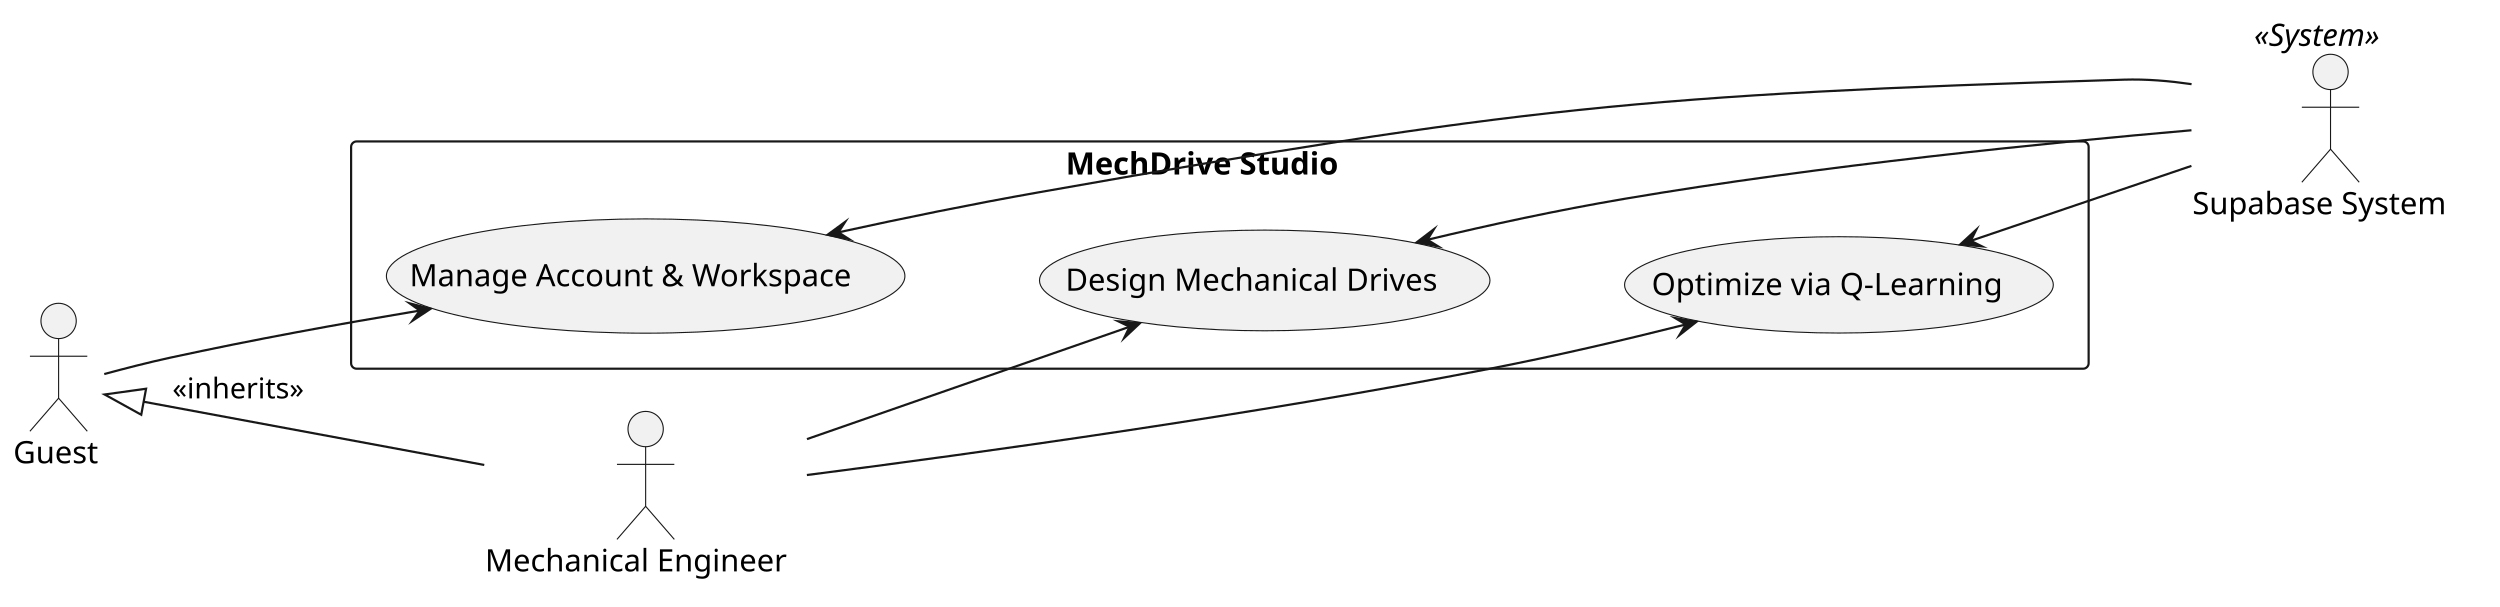
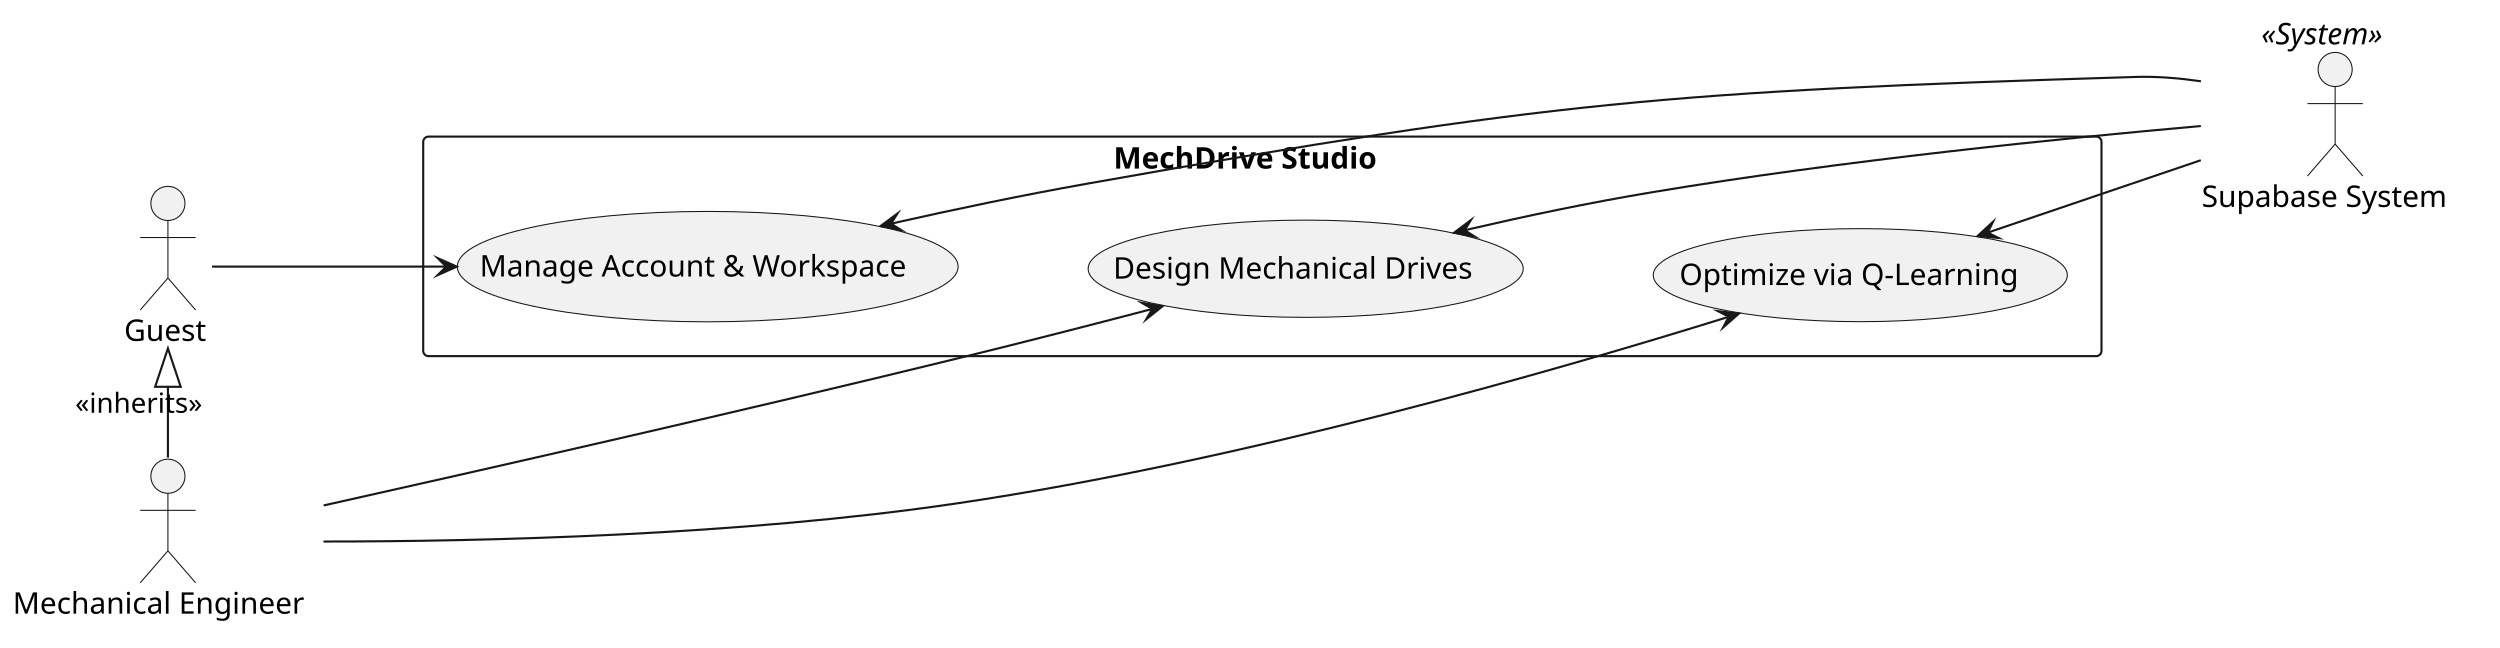
- <svg xmlns="http://www.w3.org/2000/svg" contentStyleType="text/css" data-diagram-type="DESCRIPTION" height="275px" preserveAspectRatio="none" style="width:1133px;height:275px;background:#FFFFFF;" version="1.1" viewBox="0 0 1133 275" width="1133px" zoomAndPan="magnify">
+ <svg xmlns="http://www.w3.org/2000/svg" contentStyleType="text/css" data-diagram-type="DESCRIPTION" height="304px" preserveAspectRatio="none" style="width:1173px;height:304px;background:#FFFFFF;" version="1.1" viewBox="0 0 1173 304" width="1173px" zoomAndPan="magnify">
  <defs />
  <g>
-     <g class="cluster" data-qualified-name="MechDrive Studio" data-source-line="8" id="ent0004">
-       <rect fill="none" height="103" rx="2.5" ry="2.5" style="stroke:#181818;stroke-width:1;" width="787.45" x="159.12" y="64.102" />
-       <text fill="#000000" font-family="sans-serif" font-size="14" font-weight="700" lengthAdjust="spacing" textLength="139.692" x="482.999" y="79.097">MechDrive Studio</text>
+     <g class="cluster" data-qualified-name="MechDrive Studio" data-source-line="10" id="ent0004">
+       <rect fill="none" height="103" rx="2.5" ry="2.5" style="stroke:#181818;stroke-width:1;" width="787.45" x="198.57" y="64.102" />
+       <text fill="#000000" font-family="sans-serif" font-size="14" font-weight="700" lengthAdjust="spacing" textLength="139.692" x="522.449" y="79.097">MechDrive Studio</text>
    </g>
-     <g class="entity" data-qualified-name="MechDrive Studio.UC1" data-source-line="9" id="ent0005">
-       <ellipse cx="292.611" cy="125.1" fill="#F1F1F1" rx="117.491" ry="25.898" style="stroke:#181818;stroke-width:0.5;" />
-       <text fill="#000000" font-family="sans-serif" font-size="14" lengthAdjust="spacing" textLength="213.992" x="185.614" y="129.748">Manage Account &amp; Workspace</text>
+     <g class="entity" data-qualified-name="MechDrive Studio.UC1" data-source-line="11" id="ent0005">
+       <ellipse cx="332.061" cy="125.1" fill="#F1F1F1" rx="117.491" ry="25.898" style="stroke:#181818;stroke-width:0.5;" />
+       <text fill="#000000" font-family="sans-serif" font-size="14" lengthAdjust="spacing" textLength="213.992" x="225.065" y="129.748">Manage Account &amp; Workspace</text>
    </g>
-     <g class="entity" data-qualified-name="MechDrive Studio.UC2" data-source-line="10" id="ent0006">
-       <ellipse cx="573.178" cy="127.097" fill="#F1F1F1" rx="102.078" ry="22.816" style="stroke:#181818;stroke-width:0.5;" />
-       <text fill="#000000" font-family="sans-serif" font-size="14" lengthAdjust="spacing" textLength="180.626" x="482.865" y="131.746">Design Mechanical Drives</text>
+     <g class="entity" data-qualified-name="MechDrive Studio.UC2" data-source-line="12" id="ent0006">
+       <ellipse cx="612.628" cy="126.097" fill="#F1F1F1" rx="102.078" ry="22.816" style="stroke:#181818;stroke-width:0.5;" />
+       <text fill="#000000" font-family="sans-serif" font-size="14" lengthAdjust="spacing" textLength="180.626" x="522.315" y="130.746">Design Mechanical Drives</text>
    </g>
-     <g class="entity" data-qualified-name="MechDrive Studio.UC3" data-source-line="11" id="ent0007">
-       <ellipse cx="833.406" cy="129.103" fill="#F1F1F1" rx="97.156" ry="21.831" style="stroke:#181818;stroke-width:0.5;" />
-       <text fill="#000000" font-family="sans-serif" font-size="14" lengthAdjust="spacing" textLength="169.77" x="748.521" y="133.751">Optimize via Q-Learning</text>
+     <g class="entity" data-qualified-name="MechDrive Studio.UC3" data-source-line="13" id="ent0007">
+       <ellipse cx="872.856" cy="129.103" fill="#F1F1F1" rx="97.156" ry="21.831" style="stroke:#181818;stroke-width:0.5;" />
+       <text fill="#000000" font-family="sans-serif" font-size="14" lengthAdjust="spacing" textLength="169.77" x="787.971" y="133.751">Optimize via Q-Learning</text>
    </g>
-     <g class="entity" data-qualified-name="guest" data-source-line="4" id="ent0001">
-       <ellipse cx="26.559" cy="145.452" fill="#F1F1F1" rx="8" ry="8" style="stroke:#181818;stroke-width:0.5;" />
-       <path d="M26.559,153.452 L26.559,180.452 M13.559,161.452 L39.559,161.452 M26.559,180.452 L13.559,195.452 M26.559,180.452 L39.559,195.452" fill="none" style="stroke:#181818;stroke-width:0.5;" />
-       <text fill="#000000" font-family="sans-serif" font-size="14" lengthAdjust="spacing" textLength="41.118" x="6" y="209.947">Guest</text>
+     <g class="entity" data-qualified-name="guest" data-source-line="5" id="ent0001">
+       <ellipse cx="78.789" cy="95.452" fill="#F1F1F1" rx="8" ry="8" style="stroke:#181818;stroke-width:0.5;" />
+       <path d="M78.789,103.452 L78.789,130.452 M65.789,111.452 L91.789,111.452 M78.789,130.452 L65.789,145.452 M78.789,130.452 L91.789,145.452" fill="none" style="stroke:#181818;stroke-width:0.5;" />
+       <text fill="#000000" font-family="sans-serif" font-size="14" lengthAdjust="spacing" textLength="41.118" x="58.23" y="159.947">Guest</text>
    </g>
-     <g class="entity" data-qualified-name="eng" data-source-line="5" id="ent0002">
-       <ellipse cx="292.606" cy="194.452" fill="#F1F1F1" rx="8" ry="8" style="stroke:#181818;stroke-width:0.5;" />
-       <path d="M292.606,202.452 L292.606,229.452 M279.606,210.452 L305.606,210.452 M292.606,229.452 L279.606,244.452 M292.606,229.452 L305.606,244.452" fill="none" style="stroke:#181818;stroke-width:0.5;" />
-       <text fill="#000000" font-family="sans-serif" font-size="14" lengthAdjust="spacing" textLength="145.571" x="219.82" y="258.947">Mechanical Engineer</text>
+     <g class="entity" data-qualified-name="eng" data-source-line="6" id="ent0002">
+       <ellipse cx="78.786" cy="223.452" fill="#F1F1F1" rx="8" ry="8" style="stroke:#181818;stroke-width:0.5;" />
+       <path d="M78.786,231.452 L78.786,258.452 M65.786,239.452 L91.786,239.452 M78.786,258.452 L65.786,273.452 M78.786,258.452 L91.786,273.452" fill="none" style="stroke:#181818;stroke-width:0.5;" />
+       <text fill="#000000" font-family="sans-serif" font-size="14" lengthAdjust="spacing" textLength="145.571" x="6" y="287.947">Mechanical Engineer</text>
    </g>
-     <g class="entity" data-qualified-name="supa" data-source-line="6" id="ent0003">
-       <ellipse cx="1056.197" cy="32.599" fill="#F1F1F1" rx="8" ry="8" style="stroke:#181818;stroke-width:0.5;" />
-       <path d="M1056.197,40.599 L1056.197,67.599 M1043.197,48.599 L1069.197,48.599 M1056.197,67.599 L1043.197,82.599 M1056.197,67.599 L1069.197,82.599" fill="none" style="stroke:#181818;stroke-width:0.5;" />
-       <text fill="#000000" font-family="sans-serif" font-size="14" lengthAdjust="spacing" textLength="125.255" x="993.57" y="97.094">Supabase System</text>
-       <text fill="#000000" font-family="sans-serif" font-size="14" font-style="italic" lengthAdjust="spacing" textLength="69.337" x="1021.529" y="20.797">«System»</text>
+     <g class="entity" data-qualified-name="supa" data-source-line="8" id="ent0003">
+       <ellipse cx="1095.647" cy="32.599" fill="#F1F1F1" rx="8" ry="8" style="stroke:#181818;stroke-width:0.5;" />
+       <path d="M1095.647,40.599 L1095.647,67.599 M1082.647,48.599 L1108.647,48.599 M1095.647,67.599 L1082.647,82.599 M1095.647,67.599 L1108.647,82.599" fill="none" style="stroke:#181818;stroke-width:0.5;" />
+       <text fill="#000000" font-family="sans-serif" font-size="14" lengthAdjust="spacing" textLength="125.255" x="1033.02" y="97.094">Supabase System</text>
+       <text fill="#000000" font-family="sans-serif" font-size="14" font-style="italic" lengthAdjust="spacing" textLength="69.337" x="1060.979" y="20.797">«System»</text>
    </g>
-     <g class="link" data-entity-1="ent0001" data-entity-2="ent0002" data-link-type="extension" data-source-line="17" id="lnk10">
-       <path d="M65.108,182.067 C101.148,188.757 161.3,199.922 219.47,210.722" fill="none" id="guest-backto-eng" style="stroke:#181818;stroke-width:1;" />
-       <polygon fill="none" points="47.41,178.782,64.013,187.966,66.203,176.168,47.41,178.782" style="stroke:#181818;stroke-width:1;stroke-linejoin:miter;stroke-miterlimit:10;" />
-       <text fill="#000000" font-family="sans-serif" font-size="13" lengthAdjust="spacing" textLength="64.822" x="78.12" y="180.549">«inherits»</text>
+     <g class="link" data-entity-1="ent0001" data-entity-2="ent0002" data-link-type="extension" data-source-line="19" id="lnk10">
+       <path d="M78.79,181.482 C78.79,197.672 78.79,198.502 78.79,214.702" fill="none" id="guest-backto-eng" style="stroke:#181818;stroke-width:1;" />
+       <polygon fill="none" points="78.79,163.482,72.79,181.482,84.79,181.482,78.79,163.482" style="stroke:#181818;stroke-width:1;stroke-linejoin:miter;stroke-miterlimit:10;" />
+       <text fill="#000000" font-family="sans-serif" font-size="13" lengthAdjust="spacing" textLength="64.822" x="35.29" y="193.669">«inherits»</text>
    </g>
-     <g class="link" data-entity-1="ent0001" data-entity-2="ent0005" data-link-type="dependency" data-source-line="19" id="lnk11">
-       <path d="M47.24,169.522 C56.3,167.072 67.21,164.252 77.12,162.102 C115.52,153.772 153.188,146.923 190.238,140.753" fill="none" id="guest-to-UC1" style="stroke:#181818;stroke-width:1;" />
-       <polygon fill="#181818" points="195.17,139.932,185.635,137.464,190.238,140.753,186.949,145.356,195.17,139.932" style="stroke:#181818;stroke-width:1;stroke-linejoin:miter;stroke-miterlimit:10;" />
+     <g class="link" data-entity-1="ent0001" data-entity-2="ent0005" data-link-type="dependency" data-source-line="21" id="lnk11">
+       <path d="M99.5,125.102 C124.67,125.102 165.24,125.102 209.34,125.102" fill="none" id="guest-to-UC1" style="stroke:#181818;stroke-width:1;" />
+       <polygon fill="#181818" points="214.34,125.102,205.34,121.102,209.34,125.102,205.34,129.102,214.34,125.102" style="stroke:#181818;stroke-width:1;stroke-linejoin:miter;stroke-miterlimit:10;" />
    </g>
-     <g class="link" data-entity-1="ent0002" data-entity-2="ent0006" data-link-type="dependency" data-source-line="20" id="lnk12">
-       <path d="M365.71,199.002 C412.78,182.602 468.598,163.176 511.928,148.086" fill="none" id="eng-to-UC2" style="stroke:#181818;stroke-width:1;" />
-       <polygon fill="#181818" points="516.65,146.442,506.835,145.624,511.928,148.086,509.466,153.179,516.65,146.442" style="stroke:#181818;stroke-width:1;stroke-linejoin:miter;stroke-miterlimit:10;" />
+     <g class="link" data-entity-1="ent0002" data-entity-2="ent0006" data-link-type="dependency" data-source-line="22" id="lnk12">
+       <path d="M151.85,237.152 C226.47,220.492 346.38,193.322 449.55,168.102 C481.18,160.372 511.313,152.628 540.653,144.948" fill="none" id="eng-to-UC2" style="stroke:#181818;stroke-width:1;" />
+       <polygon fill="#181818" points="545.49,143.682,535.77,142.091,540.653,144.948,537.796,149.83,545.49,143.682" style="stroke:#181818;stroke-width:1;stroke-linejoin:miter;stroke-miterlimit:10;" />
    </g>
-     <g class="link" data-entity-1="ent0002" data-entity-2="ent0007" data-link-type="dependency" data-source-line="21" id="lnk13">
-       <path d="M365.68,215.282 C442.66,205.412 568.08,188.022 675.25,167.102 C706.25,161.052 735.5,154.198 764,147.048" fill="none" id="eng-to-UC3" style="stroke:#181818;stroke-width:1;" />
-       <polygon fill="#181818" points="768.85,145.832,759.147,144.142,764,147.048,761.094,151.902,768.85,145.832" style="stroke:#181818;stroke-width:1;stroke-linejoin:miter;stroke-miterlimit:10;" />
+     <g class="link" data-entity-1="ent0002" data-entity-2="ent0007" data-link-type="dependency" data-source-line="23" id="lnk13">
+       <path d="M151.78,254.082 C226.6,254.092 346.89,251.312 449.55,236.102 C583.1,216.322 730.956,173.588 811.126,148.628" fill="none" id="eng-to-UC3" style="stroke:#181818;stroke-width:1;" />
+       <polygon fill="#181818" points="815.9,147.142,806.118,145.998,811.126,148.628,808.496,153.636,815.9,147.142" style="stroke:#181818;stroke-width:1;stroke-linejoin:miter;stroke-miterlimit:10;" />
    </g>
-     <g class="link" data-entity-1="ent0005" data-entity-2="ent0003" data-link-type="dependency" data-source-line="23" id="lnk14">
-       <path d="M379.985,105.295 C410.065,98.725 439.6,92.662 471.1,87.102 C687.36,48.912 743.07,42.882 962.57,36.102 C972.56,35.792 983.04,36.652 993.22,38.142" fill="none" id="UC1-backto-supa" style="stroke:#181818;stroke-width:1;" />
-       <polygon fill="#181818" points="375.1,106.362,384.746,108.349,379.985,105.295,383.039,100.533,375.1,106.362" style="stroke:#181818;stroke-width:1;stroke-linejoin:miter;stroke-miterlimit:10;" />
+     <g class="link" data-entity-1="ent0005" data-entity-2="ent0003" data-link-type="dependency" data-source-line="25" id="lnk14">
+       <path d="M418.068,104.944 C448.448,98.103 478.56,91.782 510.55,86.102 C726.73,47.742 782.57,42.882 1002.02,36.102 C1012.01,35.792 1022.5,36.652 1032.68,38.142" fill="none" id="UC1-backto-supa" style="stroke:#181818;stroke-width:1;" />
+       <polygon fill="#181818" points="413.19,106.042,422.849,107.967,418.068,104.944,421.092,100.163,413.19,106.042" style="stroke:#181818;stroke-width:1;stroke-linejoin:miter;stroke-miterlimit:10;" />
    </g>
-     <g class="link" data-entity-1="ent0006" data-entity-2="ent0003" data-link-type="dependency" data-source-line="24" id="lnk15">
-       <path d="M646.914,108.662 C675.804,101.772 705.1,95.402 736.25,90.102 C824.97,75.022 928.69,64.642 993.17,59.032" fill="none" id="UC2-backto-supa" style="stroke:#181818;stroke-width:1;" />
-       <polygon fill="#181818" points="642.05,109.822,651.732,111.625,646.914,108.662,649.876,103.843,642.05,109.822" style="stroke:#181818;stroke-width:1;stroke-linejoin:miter;stroke-miterlimit:10;" />
+     <g class="link" data-entity-1="ent0006" data-entity-2="ent0003" data-link-type="dependency" data-source-line="26" id="lnk15">
+       <path d="M687.191,108.024 C715.921,101.374 744.86,95.252 775.71,90.102 C864.47,75.282 968.17,64.832 1032.64,59.132" fill="none" id="UC2-backto-supa" style="stroke:#181818;stroke-width:1;" />
+       <polygon fill="#181818" points="682.32,109.152,691.99,111.019,687.191,108.024,690.186,103.225,682.32,109.152" style="stroke:#181818;stroke-width:1;stroke-linejoin:miter;stroke-miterlimit:10;" />
    </g>
-     <g class="link" data-entity-1="ent0007" data-entity-2="ent0003" data-link-type="dependency" data-source-line="25" id="lnk16">
-       <path d="M893.154,109.144 C924.814,98.394 960.2,86.372 993.15,75.182" fill="none" id="UC3-backto-supa" style="stroke:#181818;stroke-width:1;" />
-       <polygon fill="#181818" points="888.42,110.752,898.228,111.646,893.154,109.144,895.656,104.07,888.42,110.752" style="stroke:#181818;stroke-width:1;stroke-linejoin:miter;stroke-miterlimit:10;" />
+     <g class="link" data-entity-1="ent0007" data-entity-2="ent0003" data-link-type="dependency" data-source-line="27" id="lnk16">
+       <path d="M932.605,109.144 C964.264,98.394 999.65,86.372 1032.61,75.182" fill="none" id="UC3-backto-supa" style="stroke:#181818;stroke-width:1;" />
+       <polygon fill="#181818" points="927.87,110.752,937.678,111.646,932.605,109.144,935.106,104.07,927.87,110.752" style="stroke:#181818;stroke-width:1;stroke-linejoin:miter;stroke-miterlimit:10;" />
    </g>
  </g>
</svg>
